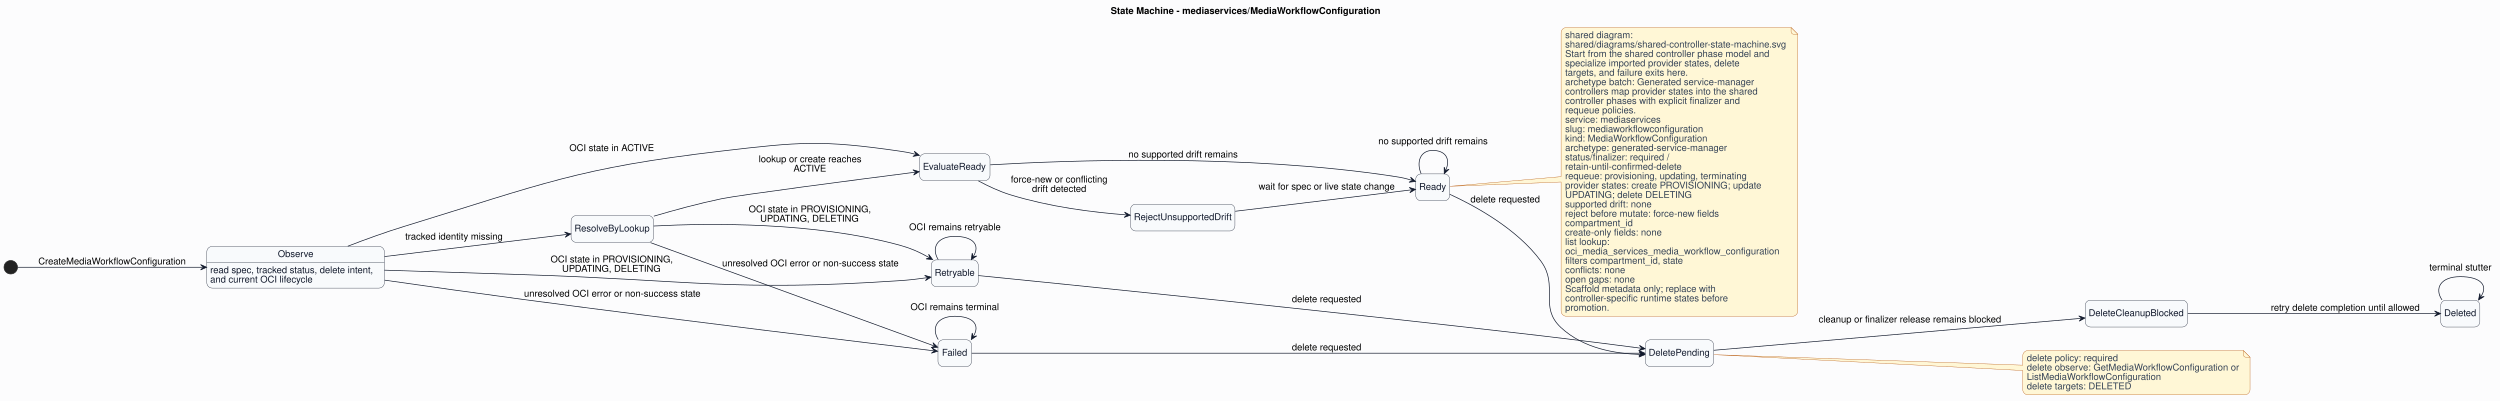
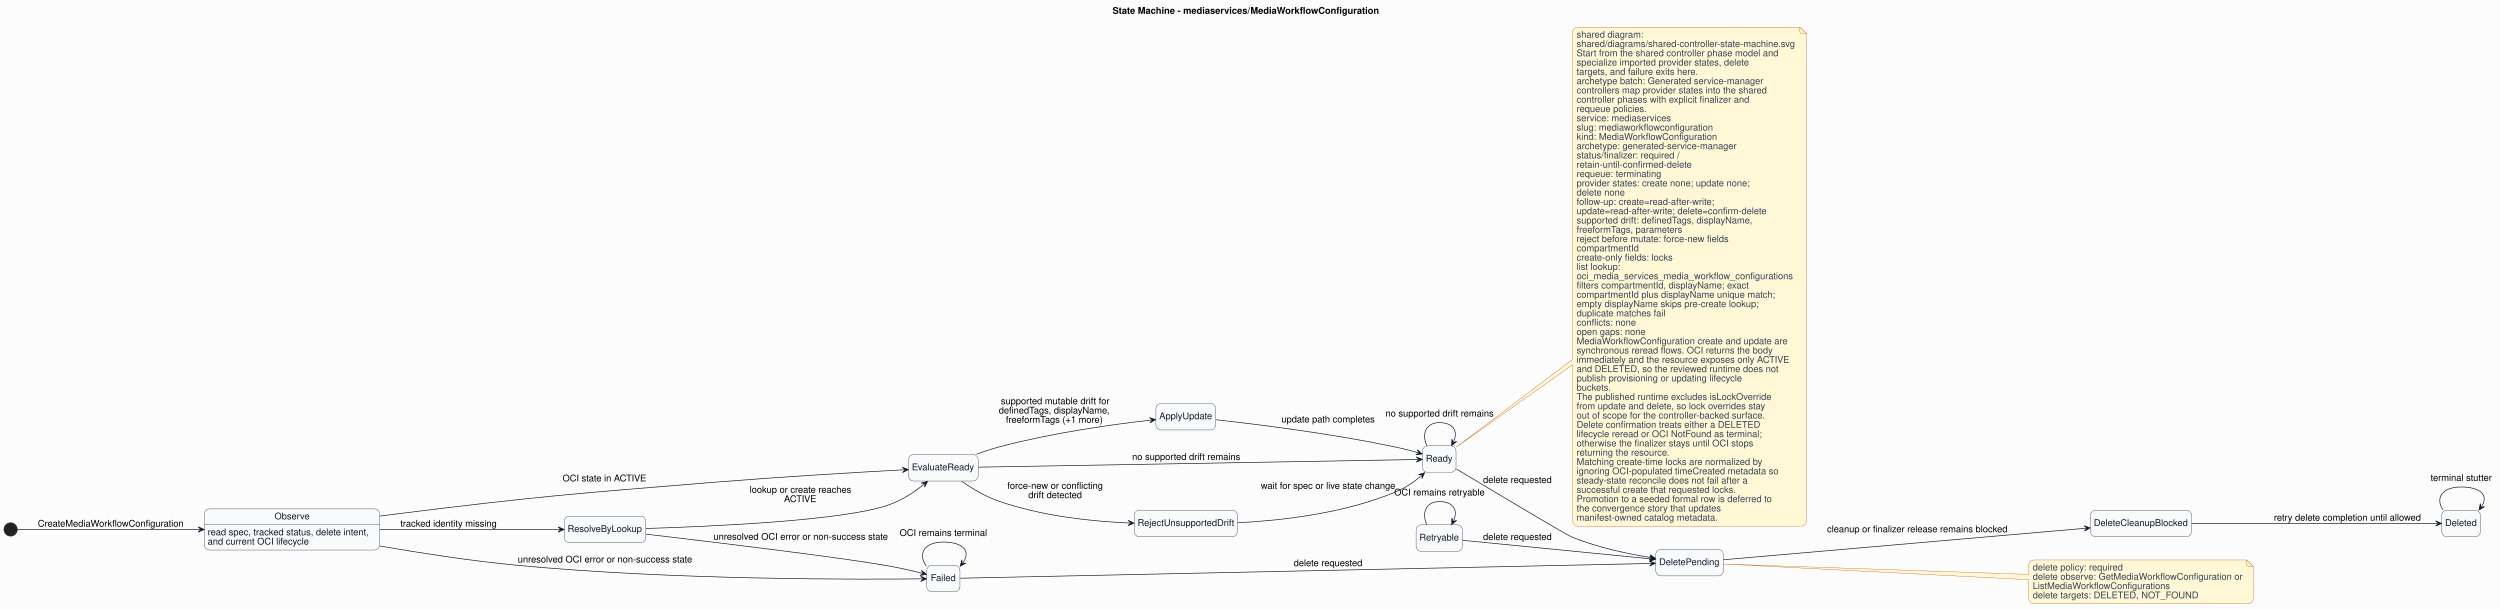
- <svg xmlns="http://www.w3.org/2000/svg" contentStyleType="text/css" data-diagram-type="STATE" height="597px" preserveAspectRatio="none" style="width:3723px;height:597px;background:#FCFCFD;" version="1.1" viewBox="0 0 3723 597" width="3723px" zoomAndPan="magnify">
+ <svg xmlns="http://www.w3.org/2000/svg" contentStyleType="text/css" data-diagram-type="STATE" height="919px" preserveAspectRatio="none" style="width:3768px;height:919px;background:#FCFCFD;" version="1.1" viewBox="0 0 3768 919" width="3768px" zoomAndPan="magnify">
  <defs />
  <g>
-     <rect fill="#FCFCFD" height="597" style="stroke:none;stroke-width:1;" width="3723" x="0" y="0" />
+     <rect fill="#FCFCFD" height="919" style="stroke:none;stroke-width:1;" width="3768" x="0" y="0" />
    <g class="title" data-source-line="10">
-       <text fill="#000000" font-family="Helvetica" font-size="14" font-weight="bold" lengthAdjust="spacing" textLength="401.413" x="1654.026" y="20.78">State Machine - mediaservices/MediaWorkflowConfiguration</text>
+       <text fill="#000000" font-family="Helvetica" font-size="14" font-weight="bold" lengthAdjust="spacing" textLength="401.413" x="1676.751" y="20.78">State Machine - mediaservices/MediaWorkflowConfiguration</text>
    </g>
    <g class="entity" data-qualified-name="observe" id="ent0002">
-       <rect fill="#F8FAFC" height="62" rx="8" ry="8" style="stroke:#0F172A;stroke-width:0.5;" width="264.364" x="308" y="367" />
-       <line style="stroke:#0F172A;stroke-width:0.5;" x1="308" x2="572.364" y1="391" y2="391" />
-       <text fill="#0F172A" font-family="Helvetica" font-size="14" lengthAdjust="spacing" textLength="52.91" x="413.727" y="382.78">Observe</text>
-       <text fill="#0F172A" font-family="Helvetica" font-size="14" lengthAdjust="spacing" textLength="244.364" x="313" y="406.78">read spec, tracked status, delete intent,</text>
-       <text fill="#0F172A" font-family="Helvetica" font-size="14" lengthAdjust="spacing" textLength="153.282" x="313" y="420.78">and current OCI lifecycle</text>
-     </g>
-     <rect fill="#F8FAFC" height="40" rx="8" ry="8" style="stroke:#0F172A;stroke-width:0.5;" width="104.951" x="1369.36" y="229" />
-     <text fill="#0F172A" font-family="Helvetica" font-size="14" lengthAdjust="spacing" textLength="94.951" x="1374.36" y="252.78">EvaluateReady</text>
-     <rect fill="#F8FAFC" height="40" rx="8" ry="8" style="stroke:#0F172A;stroke-width:0.5;" width="50.469" x="2108.32" y="259" />
-     <text fill="#0F172A" font-family="Helvetica" font-size="14" lengthAdjust="spacing" textLength="40.469" x="2113.32" y="282.78">Ready</text>
-     <rect fill="#F8FAFC" height="40" rx="8" ry="8" style="stroke:#0F172A;stroke-width:0.5;" width="69.917" x="1386.88" y="387" />
-     <text fill="#0F172A" font-family="Helvetica" font-size="14" lengthAdjust="spacing" textLength="59.917" x="1391.88" y="410.78">Retryable</text>
-     <rect fill="#F8FAFC" height="40" rx="8" ry="8" style="stroke:#0F172A;stroke-width:0.5;" width="50" x="1396.84" y="506" />
-     <text fill="#0F172A" font-family="Helvetica" font-size="14" lengthAdjust="spacing" textLength="38.131" x="1402.775" y="529.78">Failed</text>
-     <rect fill="#F8FAFC" height="40" rx="8" ry="8" style="stroke:#0F172A;stroke-width:0.5;" width="122.848" x="850.44" y="321" />
-     <text fill="#0F172A" font-family="Helvetica" font-size="14" lengthAdjust="spacing" textLength="112.848" x="855.44" y="344.78">ResolveByLookup</text>
-     <rect fill="#F8FAFC" height="40" rx="8" ry="8" style="stroke:#0F172A;stroke-width:0.5;" width="155.51" x="1683.56" y="304" />
-     <text fill="#0F172A" font-family="Helvetica" font-size="14" lengthAdjust="spacing" textLength="145.51" x="1688.56" y="327.78">RejectUnsupportedDrift</text>
-     <rect fill="#F8FAFC" height="40" rx="8" ry="8" style="stroke:#0F172A;stroke-width:0.5;" width="101.848" x="2450.1" y="506" />
-     <text fill="#0F172A" font-family="Helvetica" font-size="14" lengthAdjust="spacing" textLength="91.848" x="2455.1" y="529.78">DeletePending</text>
-     <rect fill="#F8FAFC" height="40" rx="8" ry="8" style="stroke:#0F172A;stroke-width:0.5;" width="58.255" x="3634.75" y="447" />
-     <text fill="#0F172A" font-family="Helvetica" font-size="14" lengthAdjust="spacing" textLength="48.255" x="3639.75" y="470.78">Deleted</text>
-     <rect fill="#F8FAFC" height="40" rx="8" ry="8" style="stroke:#0F172A;stroke-width:0.5;" width="152.427" x="3105.3" y="447" />
-     <text fill="#0F172A" font-family="Helvetica" font-size="14" lengthAdjust="spacing" textLength="142.427" x="3110.3" y="470.78">DeleteCleanupBlocked</text>
-     <g class="start_entity" data-qualified-name=".start." data-source-line="31" id="ent0002">
-       <ellipse cx="16" cy="398" fill="#222222" rx="10" ry="10" style="stroke:#222222;stroke-width:1;" />
-     </g>
-     <g class="entity" data-qualified-name="GMN2" data-source-line="52" id="ent0003">
-       <path d="M2324.78,49 L2324.78,263.04 L2159.1,277.46 L2324.78,271.04 L2324.78,463 A8,8 0 0 0 2332.78,471 L2669.261,471 A8,8 0 0 0 2677.261,463 L2677.261,51 L2667.261,41 L2332.78,41 A8,8 0 0 0 2324.78,49" fill="#FFF7D6" style="stroke:#B45309;stroke-width:0.5;" />
-       <path d="M2667.261,41 L2667.261,47 A4,4 0 0 0 2671.261,51 L2677.261,51 L2667.261,41" fill="#FFF7D6" style="stroke:#B45309;stroke-width:0.5;" />
-       <text fill="#334155" font-family="Helvetica" font-size="14" lengthAdjust="spacing" textLength="101.165" x="2330.78" y="56.78">shared diagram:</text>
-       <text fill="#334155" font-family="Helvetica" font-size="14" lengthAdjust="spacing" textLength="331.481" x="2330.78" y="70.78">shared/diagrams/shared-controller-state-machine.svg</text>
-       <text fill="#334155" font-family="Helvetica" font-size="14" lengthAdjust="spacing" textLength="304.274" x="2330.78" y="84.78">Start from the shared controller phase model and</text>
-       <text fill="#334155" font-family="Helvetica" font-size="14" lengthAdjust="spacing" textLength="261.468" x="2330.78" y="98.78">specialize imported provider states, delete</text>
-       <text fill="#334155" font-family="Helvetica" font-size="14" lengthAdjust="spacing" textLength="184.434" x="2330.78" y="112.78">targets, and failure exits here.</text>
-       <text fill="#334155" font-family="Helvetica" font-size="14" lengthAdjust="spacing" textLength="281.709" x="2330.78" y="126.78">archetype batch: Generated service-manager</text>
-       <text fill="#334155" font-family="Helvetica" font-size="14" lengthAdjust="spacing" textLength="287.923" x="2330.78" y="140.78">controllers map provider states into the shared</text>
-       <text fill="#334155" font-family="Helvetica" font-size="14" lengthAdjust="spacing" textLength="261.461" x="2330.78" y="154.78">controller phases with explicit finalizer and</text>
-       <text fill="#334155" font-family="Helvetica" font-size="14" lengthAdjust="spacing" textLength="105.848" x="2330.78" y="168.78">requeue policies.</text>
-       <text fill="#334155" font-family="Helvetica" font-size="14" lengthAdjust="spacing" textLength="141.6" x="2330.78" y="182.78">service: mediaservices</text>
-       <text fill="#334155" font-family="Helvetica" font-size="14" lengthAdjust="spacing" textLength="206.213" x="2330.78" y="196.78">slug: mediaworkflowconfiguration</text>
-       <text fill="#334155" font-family="Helvetica" font-size="14" lengthAdjust="spacing" textLength="212.427" x="2330.78" y="210.78">kind: MediaWorkflowConfiguration</text>
-       <text fill="#334155" font-family="Helvetica" font-size="14" lengthAdjust="spacing" textLength="241.24" x="2330.78" y="224.78">archetype: generated-service-manager</text>
-       <text fill="#334155" font-family="Helvetica" font-size="14" lengthAdjust="spacing" textLength="156.406" x="2330.78" y="238.78">status/finalizer: required /</text>
-       <text fill="#334155" font-family="Helvetica" font-size="14" lengthAdjust="spacing" textLength="174.303" x="2330.78" y="252.78">retain-until-confirmed-delete</text>
-       <text fill="#334155" font-family="Helvetica" font-size="14" lengthAdjust="spacing" textLength="272.398" x="2330.78" y="266.78">requeue: provisioning, updating, terminating</text>
-       <text fill="#334155" font-family="Helvetica" font-size="14" lengthAdjust="spacing" textLength="295.682" x="2330.78" y="280.78">provider states: create PROVISIONING; update</text>
-       <text fill="#334155" font-family="Helvetica" font-size="14" lengthAdjust="spacing" textLength="192.165" x="2330.78" y="294.78">UPDATING; delete DELETING</text>
-       <text fill="#334155" font-family="Helvetica" font-size="14" lengthAdjust="spacing" textLength="128.42" x="2330.78" y="308.78">supported drift: none</text>
-       <text fill="#334155" font-family="Helvetica" font-size="14" lengthAdjust="spacing" textLength="230.33" x="2330.78" y="322.78">reject before mutate: force-new fields</text>
-       <text fill="#334155" font-family="Helvetica" font-size="14" lengthAdjust="spacing" textLength="100.379" x="2330.78" y="336.78">compartment_id</text>
-       <text fill="#334155" font-family="Helvetica" font-size="14" lengthAdjust="spacing" textLength="144.751" x="2330.78" y="350.78">create-only fields: none</text>
-       <text fill="#334155" font-family="Helvetica" font-size="14" lengthAdjust="spacing" textLength="66.144" x="2330.78" y="364.78">list lookup:</text>
-       <text fill="#334155" font-family="Helvetica" font-size="14" lengthAdjust="spacing" textLength="319.054" x="2330.78" y="378.78">oci_media_services_media_workflow_configuration</text>
-       <text fill="#334155" font-family="Helvetica" font-size="14" lengthAdjust="spacing" textLength="175.848" x="2330.78" y="392.78">filters compartment_id, state</text>
-       <text fill="#334155" font-family="Helvetica" font-size="14" lengthAdjust="spacing" textLength="89.496" x="2330.78" y="406.78">conflicts: none</text>
-       <text fill="#334155" font-family="Helvetica" font-size="14" lengthAdjust="spacing" textLength="104.316" x="2330.78" y="420.78">open gaps: none</text>
-       <text fill="#334155" font-family="Helvetica" font-size="14" lengthAdjust="spacing" textLength="224.902" x="2330.78" y="434.78">Scaffold metadata only; replace with</text>
-       <text fill="#334155" font-family="Helvetica" font-size="14" lengthAdjust="spacing" textLength="244.323" x="2330.78" y="448.78">controller-specific runtime states before</text>
-       <text fill="#334155" font-family="Helvetica" font-size="14" lengthAdjust="spacing" textLength="66.144" x="2330.78" y="462.78">promotion.</text>
-     </g>
-     <g class="entity" data-qualified-name="GMN5" data-source-line="84" id="ent0006">
-       <path d="M3012.27,530 L3012.27,543.79 L2552.19,528.14 L3012.27,551.79 L3012.27,580 A8,8 0 0 0 3020.27,588 L3342.758,588 A8,8 0 0 0 3350.758,580 L3350.758,532 L3340.758,522 L3020.27,522 A8,8 0 0 0 3012.27,530" fill="#FFF7D6" style="stroke:#B45309;stroke-width:0.5;" />
-       <path d="M3340.758,522 L3340.758,528 A4,4 0 0 0 3344.758,532 L3350.758,532 L3340.758,522" fill="#FFF7D6" style="stroke:#B45309;stroke-width:0.5;" />
-       <text fill="#334155" font-family="Helvetica" font-size="14" lengthAdjust="spacing" textLength="136.972" x="3018.27" y="537.78">delete policy: required</text>
-       <text fill="#334155" font-family="Helvetica" font-size="14" lengthAdjust="spacing" textLength="317.488" x="3018.27" y="551.78">delete observe: GetMediaWorkflowConfiguration or</text>
-       <text fill="#334155" font-family="Helvetica" font-size="14" lengthAdjust="spacing" textLength="200.751" x="3018.27" y="565.78">ListMediaWorkflowConfiguration</text>
-       <text fill="#334155" font-family="Helvetica" font-size="14" lengthAdjust="spacing" textLength="157.185" x="3018.27" y="579.78">delete targets: DELETED</text>
-     </g>
-     <g class="link" data-entity-1="ent0002" data-entity-2="ent0002" data-link-type="dependency" data-source-line="31" id="lnk3">
-       <path d="M26.21,398 C62.81,398 195.13,398 301.71,398" fill="none" id="*start*-to-observe" style="stroke:#0F172A;stroke-width:1;" />
-       <polygon fill="#0F172A" points="307.71,398,298.71,394,302.71,398,298.71,402,307.71,398" style="stroke:#0F172A;stroke-width:1;" />
-       <text fill="#000000" font-family="Helvetica" font-size="14" lengthAdjust="spacing" textLength="220.985" x="57" y="393.78">CreateMediaWorkflowConfiguration</text>
-     </g>
-     <g class="link" data-entity-1="ent0002" data-entity-2="ent0007" data-link-type="dependency" data-source-line="32" id="lnk4">
-       <path d="M572.64,382.05 C663.55,371.01 774.334,357.573 844.184,349.093" fill="none" id="observe-to-resolve_by_lookup" style="stroke:#0F172A;stroke-width:1;" />
-       <polygon fill="#0F172A" points="850.14,348.37,840.723,345.484,845.176,348.973,841.688,353.425,850.14,348.37" style="stroke:#0F172A;stroke-width:1;" />
-       <text fill="#000000" font-family="Helvetica" font-size="14" lengthAdjust="spacing" textLength="145.503" x="603.36" y="356.84">tracked identity missing</text>
-     </g>
-     <g class="link" data-entity-1="ent0007" data-entity-2="ent0003" data-link-type="dependency" data-source-line="33" id="lnk5">
-       <path d="M973.73,321.91 C1003.79,313.04 1040.73,302.93 1074.36,296 C1102.57,290.19 1273.359,267.935 1362.949,256.415" fill="none" id="resolve_by_lookup-to-evaluate_ready" style="stroke:#0F172A;stroke-width:1;" />
-       <polygon fill="#0F172A" points="1368.9,255.65,1359.463,252.831,1363.941,256.288,1360.484,260.765,1368.9,255.65" style="stroke:#0F172A;stroke-width:1;" />
-       <text fill="#000000" font-family="Helvetica" font-size="14" lengthAdjust="spacing" textLength="154.089" x="1129.86" y="241.59">lookup or create reaches</text>
-       <text fill="#000000" font-family="Helvetica" font-size="14" lengthAdjust="spacing" textLength="50.565" x="1181.622" y="255.59">ACTIVE</text>
-     </g>
-     <g class="link" data-entity-1="ent0007" data-entity-2="ent0005" data-link-type="dependency" data-source-line="34" id="lnk6">
-       <path d="M973.46,336.58 C1057.31,332.22 1212.72,330.48 1339.36,365 C1356.56,369.69 1369.089,375.354 1383.609,383.574" fill="none" id="resolve_by_lookup-to-retryable" style="stroke:#0F172A;stroke-width:1;" />
-       <polygon fill="#0F172A" points="1388.83,386.53,1382.968,378.615,1384.479,384.067,1379.027,385.577,1388.83,386.53" style="stroke:#0F172A;stroke-width:1;" />
-       <text fill="#000000" font-family="Helvetica" font-size="14" lengthAdjust="spacing" textLength="184.379" x="1114.86" y="316.13">OCI state in PROVISIONING,</text>
-       <text fill="#000000" font-family="Helvetica" font-size="14" lengthAdjust="spacing" textLength="150.131" x="1131.984" y="330.13">UPDATING, DELETING</text>
-     </g>
-     <g class="link" data-entity-1="ent0007" data-entity-2="ent0006" data-link-type="dependency" data-source-line="35" id="lnk7">
-       <path d="M968.68,361.33 C1078.6,401.36 1313.513,486.906 1390.783,515.056" fill="none" id="resolve_by_lookup-to-failed" style="stroke:#0F172A;stroke-width:1;" />
-       <polygon fill="#0F172A" points="1396.42,517.11,1389.333,510.271,1391.722,515.399,1386.594,517.788,1396.42,517.11" style="stroke:#0F172A;stroke-width:1;" />
-       <text fill="#000000" font-family="Helvetica" font-size="14" lengthAdjust="spacing" textLength="263.778" x="1075.36" y="396.62">unresolved OCI error or non-success state</text>
-     </g>
-     <g class="link" data-entity-1="ent0002" data-entity-2="ent0003" data-link-type="dependency" data-source-line="36" id="lnk8">
-       <path d="M517.96,366.64 C544.45,356.43 574.47,345.55 602.36,337 C808.5,273.82 860.22,250.06 1074.36,225 C1191.34,211.31 1222.79,208.19 1339.36,225 C1349.14,226.41 1353.588,227.164 1363.388,229.814" fill="none" id="observe-to-evaluate_ready" style="stroke:#0F172A;stroke-width:1;" />
-       <polygon fill="#0F172A" points="1369.18,231.38,1361.536,225.169,1364.353,230.075,1359.448,232.892,1369.18,231.38" style="stroke:#0F172A;stroke-width:1;" />
-       <text fill="#000000" font-family="Helvetica" font-size="14" lengthAdjust="spacing" textLength="128.372" x="847.86" y="224.95">OCI state in ACTIVE</text>
-     </g>
-     <g class="link" data-entity-1="ent0002" data-entity-2="ent0005" data-link-type="dependency" data-source-line="37" id="lnk9">
-       <path d="M572.47,402.33 C635.11,404.38 711.11,406.85 779.36,409 C1028.16,416.84 1091,434.69 1339.36,418 C1354.89,416.96 1366.024,415.683 1380.514,413.553" fill="none" id="observe-to-retryable" style="stroke:#0F172A;stroke-width:1;" />
-       <polygon fill="#0F172A" points="1386.45,412.68,1376.964,410.031,1381.503,413.407,1378.127,417.946,1386.45,412.68" style="stroke:#0F172A;stroke-width:1;" />
-       <text fill="#000000" font-family="Helvetica" font-size="14" lengthAdjust="spacing" textLength="184.379" x="819.86" y="390.78">OCI state in PROVISIONING,</text>
-       <text fill="#000000" font-family="Helvetica" font-size="14" lengthAdjust="spacing" textLength="150.131" x="836.984" y="404.78">UPDATING, DELETING</text>
-     </g>
-     <g class="link" data-entity-1="ent0002" data-entity-2="ent0006" data-link-type="dependency" data-source-line="38" id="lnk10">
-       <path d="M572.8,417.21 C635.35,426.2 711.18,436.91 779.36,446 C1019.66,478.03 1305.172,512.251 1390.392,522.391" fill="none" id="observe-to-failed" style="stroke:#0F172A;stroke-width:1;" />
-       <polygon fill="#0F172A" points="1396.35,523.1,1387.886,518.065,1391.385,522.509,1386.94,526.009,1396.35,523.1" style="stroke:#0F172A;stroke-width:1;" />
-       <text fill="#000000" font-family="Helvetica" font-size="14" lengthAdjust="spacing" textLength="263.778" x="780.36" y="441.78">unresolved OCI error or non-success state</text>
-     </g>
-     <g class="link" data-entity-1="ent0003" data-entity-2="ent0008" data-link-type="dependency" data-source-line="39" id="lnk11">
-       <path d="M1457.06,269.43 C1471.23,277.03 1488.12,285.01 1504.32,290 C1562.8,308.03 1625.718,316.038 1677.298,320.018" fill="none" id="evaluate_ready-to-reject_unsupported_drift" style="stroke:#0F172A;stroke-width:1;" />
-       <polygon fill="#0F172A" points="1683.28,320.48,1674.614,315.8,1678.295,320.095,1673.999,323.776,1683.28,320.48" style="stroke:#0F172A;stroke-width:1;" />
-       <text fill="#000000" font-family="Helvetica" font-size="14" lengthAdjust="spacing" textLength="143.951" x="1505.32" y="271.78">force-new or conflicting</text>
-       <text fill="#000000" font-family="Helvetica" font-size="14" lengthAdjust="spacing" textLength="80.938" x="1536.827" y="285.78">drift detected</text>
-     </g>
-     <g class="link" data-entity-1="ent0008" data-entity-2="ent0004" data-link-type="dependency" data-source-line="40" id="lnk12">
-       <path d="M1839.48,314.62 C1923.82,304.37 2048.174,289.253 2102.024,282.713" fill="none" id="reject_unsupported_drift-to-ready" style="stroke:#0F172A;stroke-width:1;" />
-       <polygon fill="#0F172A" points="2107.98,281.99,2098.563,279.104,2103.017,282.593,2099.528,287.046,2107.98,281.99" style="stroke:#0F172A;stroke-width:1;" />
-       <text fill="#000000" font-family="Helvetica" font-size="14" lengthAdjust="spacing" textLength="203.882" x="1874.32" y="282.32">wait for spec or live state change</text>
-     </g>
-     <g class="link" data-entity-1="ent0003" data-entity-2="ent0004" data-link-type="dependency" data-source-line="41" id="lnk13">
-       <path d="M1474.66,245.48 C1585.98,238.92 1855.9,228.45 2078.32,263 C2088.21,264.54 2093.102,265.603 2102.302,268.473" fill="none" id="evaluate_ready-to-ready" style="stroke:#0F172A;stroke-width:1;" />
-       <polygon fill="#0F172A" points="2108.03,270.26,2100.63,263.761,2103.257,268.771,2098.247,271.398,2108.03,270.26" style="stroke:#0F172A;stroke-width:1;" />
-       <text fill="#000000" font-family="Helvetica" font-size="14" lengthAdjust="spacing" textLength="162.641" x="1680.32" y="234.49">no supported drift remains</text>
-     </g>
-     <g class="link" data-entity-1="ent0004" data-entity-2="ent0004" data-link-type="dependency" data-source-line="42" id="lnk14">
-       <path d="M2116.35,258.69 C2109,241.73 2114.74,224 2133.55,224 C2152.36,224 2160.486,236.225 2153.136,253.185" fill="none" id="ready-to-ready" style="stroke:#0F172A;stroke-width:1;" />
-       <polygon fill="#0F172A" points="2150.75,258.69,2157.999,252.023,2152.738,254.102,2150.659,248.842,2150.75,258.69" style="stroke:#0F172A;stroke-width:1;" />
-       <text fill="#000000" font-family="Helvetica" font-size="14" lengthAdjust="spacing" textLength="162.641" x="2052.55" y="214.78">no supported drift remains</text>
-     </g>
-     <g class="link" data-entity-1="ent0005" data-entity-2="ent0005" data-link-type="dependency" data-source-line="43" id="lnk15">
-       <path d="M1397.22,386.69 C1386.69,369.73 1394.9,352 1421.84,352 C1448.78,352 1460.155,364.633 1449.625,381.593" fill="none" id="retryable-to-retryable" style="stroke:#0F172A;stroke-width:1;" />
-       <polygon fill="#0F172A" points="1446.46,386.69,1454.606,381.154,1449.097,382.442,1447.809,376.934,1446.46,386.69" style="stroke:#0F172A;stroke-width:1;" />
-       <text fill="#000000" font-family="Helvetica" font-size="14" lengthAdjust="spacing" textLength="136.931" x="1353.84" y="342.78">OCI remains retryable</text>
-     </g>
-     <g class="link" data-entity-1="ent0006" data-entity-2="ent0006" data-link-type="dependency" data-source-line="44" id="lnk16">
-       <path d="M1397.22,505.69 C1386.69,488.73 1394.9,471 1421.84,471 C1448.78,471 1460.155,483.633 1449.625,500.593" fill="none" id="failed-to-failed" style="stroke:#0F172A;stroke-width:1;" />
-       <polygon fill="#0F172A" points="1446.46,505.69,1454.606,500.154,1449.097,501.442,1447.809,495.934,1446.46,505.69" style="stroke:#0F172A;stroke-width:1;" />
-       <text fill="#000000" font-family="Helvetica" font-size="14" lengthAdjust="spacing" textLength="132.255" x="1355.84" y="461.78">OCI remains terminal</text>
-     </g>
-     <g class="link" data-entity-1="ent0004" data-entity-2="ent0009" data-link-type="dependency" data-source-line="45" id="lnk17">
-       <path d="M2159.05,289.37 C2194.27,305.51 2258.92,339.98 2294.78,389 C2321.93,426.1 2290.99,456.83 2324.78,488 C2358.31,518.92 2404.853,526.721 2443.673,527.881" fill="none" id="ready-to-delete_pending" style="stroke:#0F172A;stroke-width:1;" />
-       <polygon fill="#0F172A" points="2449.67,528.06,2440.794,523.793,2444.672,527.911,2440.555,531.789,2449.67,528.06" style="stroke:#0F172A;stroke-width:1;" />
-       <text fill="#000000" font-family="Helvetica" font-size="14" lengthAdjust="spacing" textLength="104.303" x="2189.78" y="301.43">delete requested</text>
-     </g>
-     <g class="link" data-entity-1="ent0005" data-entity-2="ent0009" data-link-type="dependency" data-source-line="46" id="lnk18">
-       <path d="M1456.94,410.39 C1573.8,422.07 1968.92,461.99 2294.78,500 C2347.76,506.18 2402.391,513.162 2443.921,518.592" fill="none" id="retryable-to-delete_pending" style="stroke:#0F172A;stroke-width:1;" />
-       <polygon fill="#0F172A" points="2449.87,519.37,2441.465,514.237,2444.912,518.722,2440.427,522.169,2449.87,519.37" style="stroke:#0F172A;stroke-width:1;" />
-       <text fill="#000000" font-family="Helvetica" font-size="14" lengthAdjust="spacing" textLength="104.303" x="1923.82" y="450.02">delete requested</text>
-     </g>
-     <g class="link" data-entity-1="ent0006" data-entity-2="ent0009" data-link-type="dependency" data-source-line="47" id="lnk19">
-       <path d="M1447.1,526 C1583.83,526 2252.67,526 2443.61,526" fill="none" id="failed-to-delete_pending" style="stroke:#0F172A;stroke-width:1;" />
-       <polygon fill="#0F172A" points="2449.61,526,2440.61,522,2444.61,526,2440.61,530,2449.61,526" style="stroke:#0F172A;stroke-width:1;" />
-       <text fill="#000000" font-family="Helvetica" font-size="14" lengthAdjust="spacing" textLength="104.303" x="1923.82" y="521.78">delete requested</text>
-     </g>
-     <g class="link" data-entity-1="ent0009" data-entity-2="ent0011" data-link-type="dependency" data-source-line="48" id="lnk20">
-       <path d="M2552.19,521.64 C2670.07,511.39 2959.273,486.24 3098.973,474.09" fill="none" id="delete_pending-to-delete_cleanup_blocked" style="stroke:#0F172A;stroke-width:1;" />
-       <polygon fill="#0F172A" points="3104.95,473.57,3095.637,470.365,3099.969,474.003,3096.33,478.335,3104.95,473.57" style="stroke:#0F172A;stroke-width:1;" />
-       <text fill="#000000" font-family="Helvetica" font-size="14" lengthAdjust="spacing" textLength="273.144" x="2708.27" y="480.21">cleanup or finalizer release remains blocked</text>
-     </g>
-     <g class="link" data-entity-1="ent0011" data-entity-2="ent0010" data-link-type="dependency" data-source-line="49" id="lnk21">
-       <path d="M3258.1,467 C3366.69,467 3555.78,467 3628.52,467" fill="none" id="delete_cleanup_blocked-to-deleted" style="stroke:#0F172A;stroke-width:1;" />
-       <polygon fill="#0F172A" points="3634.52,467,3625.52,463,3629.52,467,3625.52,471,3634.52,467" style="stroke:#0F172A;stroke-width:1;" />
-       <text fill="#000000" font-family="Helvetica" font-size="14" lengthAdjust="spacing" textLength="222.565" x="3381.75" y="462.78">retry delete completion until allowed</text>
-     </g>
-     <g class="link" data-entity-1="ent0010" data-entity-2="ent0010" data-link-type="dependency" data-source-line="50" id="lnk22">
-       <path d="M3636.69,446.69 C3625.07,429.73 3634.13,412 3663.88,412 C3693.63,412 3706.081,424.78 3694.461,441.74" fill="none" id="deleted-to-deleted" style="stroke:#0F172A;stroke-width:1;" />
-       <polygon fill="#0F172A" points="3691.07,446.69,3699.457,441.526,3693.896,442.565,3692.857,437.005,3691.07,446.69" style="stroke:#0F172A;stroke-width:1;" />
-       <text fill="#000000" font-family="Helvetica" font-size="14" lengthAdjust="spacing" textLength="92.586" x="3617.88" y="402.78">terminal stutter</text>
+       <rect fill="#F8FAFC" height="62" rx="8" ry="8" style="stroke:#0F172A;stroke-width:0.5;" width="264.364" x="308" y="767" />
+       <line style="stroke:#0F172A;stroke-width:0.5;" x1="308" x2="572.364" y1="791" y2="791" />
+       <text fill="#0F172A" font-family="Helvetica" font-size="14" lengthAdjust="spacing" textLength="52.91" x="413.727" y="782.78">Observe</text>
+       <text fill="#0F172A" font-family="Helvetica" font-size="14" lengthAdjust="spacing" textLength="244.364" x="313" y="806.78">read spec, tracked status, delete intent,</text>
+       <text fill="#0F172A" font-family="Helvetica" font-size="14" lengthAdjust="spacing" textLength="153.282" x="313" y="820.78">and current OCI lifecycle</text>
+     </g>
+     <rect fill="#F8FAFC" height="40" rx="8" ry="8" style="stroke:#0F172A;stroke-width:0.5;" width="104.951" x="1369.36" y="685" />
+     <text fill="#0F172A" font-family="Helvetica" font-size="14" lengthAdjust="spacing" textLength="94.951" x="1374.36" y="708.78">EvaluateReady</text>
+     <rect fill="#F8FAFC" height="40" rx="8" ry="8" style="stroke:#0F172A;stroke-width:0.5;" width="50.469" x="2144.04" y="672" />
+     <text fill="#0F172A" font-family="Helvetica" font-size="14" lengthAdjust="spacing" textLength="40.469" x="2149.04" y="695.78">Ready</text>
+     <rect fill="#F8FAFC" height="40" rx="8" ry="8" style="stroke:#0F172A;stroke-width:0.5;" width="69.917" x="2134.32" y="791" />
+     <text fill="#0F172A" font-family="Helvetica" font-size="14" lengthAdjust="spacing" textLength="59.917" x="2139.32" y="814.78">Retryable</text>
+     <rect fill="#F8FAFC" height="40" rx="8" ry="8" style="stroke:#0F172A;stroke-width:0.5;" width="50" x="1396.84" y="852" />
+     <text fill="#0F172A" font-family="Helvetica" font-size="14" lengthAdjust="spacing" textLength="38.131" x="1402.775" y="875.78">Failed</text>
+     <rect fill="#F8FAFC" height="40" rx="8" ry="8" style="stroke:#0F172A;stroke-width:0.5;" width="122.848" x="850.44" y="778" />
+     <text fill="#0F172A" font-family="Helvetica" font-size="14" lengthAdjust="spacing" textLength="112.848" x="855.44" y="801.78">ResolveByLookup</text>
+     <rect fill="#F8FAFC" height="40" rx="8" ry="8" style="stroke:#0F172A;stroke-width:0.5;" width="155.51" x="1709.56" y="769" />
+     <text fill="#0F172A" font-family="Helvetica" font-size="14" lengthAdjust="spacing" textLength="145.51" x="1714.56" y="792.78">RejectUnsupportedDrift</text>
+     <rect fill="#F8FAFC" height="40" rx="8" ry="8" style="stroke:#0F172A;stroke-width:0.5;" width="90.165" x="1742.23" y="608" />
+     <text fill="#0F172A" font-family="Helvetica" font-size="14" lengthAdjust="spacing" textLength="80.165" x="1747.23" y="631.78">ApplyUpdate</text>
+     <rect fill="#F8FAFC" height="40" rx="8" ry="8" style="stroke:#0F172A;stroke-width:0.5;" width="101.848" x="2495.55" y="828" />
+     <text fill="#0F172A" font-family="Helvetica" font-size="14" lengthAdjust="spacing" textLength="91.848" x="2500.55" y="851.78">DeletePending</text>
+     <rect fill="#F8FAFC" height="40" rx="8" ry="8" style="stroke:#0F172A;stroke-width:0.5;" width="58.255" x="3680.2" y="769" />
+     <text fill="#0F172A" font-family="Helvetica" font-size="14" lengthAdjust="spacing" textLength="48.255" x="3685.2" y="792.78">Deleted</text>
+     <rect fill="#F8FAFC" height="40" rx="8" ry="8" style="stroke:#0F172A;stroke-width:0.5;" width="152.427" x="3150.74" y="769" />
+     <text fill="#0F172A" font-family="Helvetica" font-size="14" lengthAdjust="spacing" textLength="142.427" x="3155.74" y="792.78">DeleteCleanupBlocked</text>
+     <g class="start_entity" data-qualified-name=".start." data-source-line="32" id="ent0002">
+       <ellipse cx="16" cy="798" fill="#222222" rx="10" ry="10" style="stroke:#222222;stroke-width:1;" />
+     </g>
+     <g class="entity" data-qualified-name="GMN2" data-source-line="53" id="ent0003">
+       <path d="M2370.23,49 L2370.23,541.73 L2194.89,673.96 L2370.23,549.73 L2370.23,785 A8,8 0 0 0 2378.23,793 L2714.711,793 A8,8 0 0 0 2722.711,785 L2722.711,51 L2712.711,41 L2378.23,41 A8,8 0 0 0 2370.23,49" fill="#FFF7D6" style="stroke:#B45309;stroke-width:0.5;" />
+       <path d="M2712.711,41 L2712.711,47 A4,4 0 0 0 2716.711,51 L2722.711,51 L2712.711,41" fill="#FFF7D6" style="stroke:#B45309;stroke-width:0.5;" />
+       <text fill="#334155" font-family="Helvetica" font-size="14" lengthAdjust="spacing" textLength="101.165" x="2376.23" y="56.78">shared diagram:</text>
+       <text fill="#334155" font-family="Helvetica" font-size="14" lengthAdjust="spacing" textLength="331.481" x="2376.23" y="70.78">shared/diagrams/shared-controller-state-machine.svg</text>
+       <text fill="#334155" font-family="Helvetica" font-size="14" lengthAdjust="spacing" textLength="304.274" x="2376.23" y="84.78">Start from the shared controller phase model and</text>
+       <text fill="#334155" font-family="Helvetica" font-size="14" lengthAdjust="spacing" textLength="261.468" x="2376.23" y="98.78">specialize imported provider states, delete</text>
+       <text fill="#334155" font-family="Helvetica" font-size="14" lengthAdjust="spacing" textLength="184.434" x="2376.23" y="112.78">targets, and failure exits here.</text>
+       <text fill="#334155" font-family="Helvetica" font-size="14" lengthAdjust="spacing" textLength="281.709" x="2376.23" y="126.78">archetype batch: Generated service-manager</text>
+       <text fill="#334155" font-family="Helvetica" font-size="14" lengthAdjust="spacing" textLength="287.923" x="2376.23" y="140.78">controllers map provider states into the shared</text>
+       <text fill="#334155" font-family="Helvetica" font-size="14" lengthAdjust="spacing" textLength="261.461" x="2376.23" y="154.78">controller phases with explicit finalizer and</text>
+       <text fill="#334155" font-family="Helvetica" font-size="14" lengthAdjust="spacing" textLength="105.848" x="2376.23" y="168.78">requeue policies.</text>
+       <text fill="#334155" font-family="Helvetica" font-size="14" lengthAdjust="spacing" textLength="141.6" x="2376.23" y="182.78">service: mediaservices</text>
+       <text fill="#334155" font-family="Helvetica" font-size="14" lengthAdjust="spacing" textLength="206.213" x="2376.23" y="196.78">slug: mediaworkflowconfiguration</text>
+       <text fill="#334155" font-family="Helvetica" font-size="14" lengthAdjust="spacing" textLength="212.427" x="2376.23" y="210.78">kind: MediaWorkflowConfiguration</text>
+       <text fill="#334155" font-family="Helvetica" font-size="14" lengthAdjust="spacing" textLength="241.24" x="2376.23" y="224.78">archetype: generated-service-manager</text>
+       <text fill="#334155" font-family="Helvetica" font-size="14" lengthAdjust="spacing" textLength="156.406" x="2376.23" y="238.78">status/finalizer: required /</text>
+       <text fill="#334155" font-family="Helvetica" font-size="14" lengthAdjust="spacing" textLength="174.303" x="2376.23" y="252.78">retain-until-confirmed-delete</text>
+       <text fill="#334155" font-family="Helvetica" font-size="14" lengthAdjust="spacing" textLength="128.413" x="2376.23" y="266.78">requeue: terminating</text>
+       <text fill="#334155" font-family="Helvetica" font-size="14" lengthAdjust="spacing" textLength="263.067" x="2376.23" y="280.78">provider states: create none; update none;</text>
+       <text fill="#334155" font-family="Helvetica" font-size="14" lengthAdjust="spacing" textLength="73.179" x="2376.23" y="294.78">delete none</text>
+       <text fill="#334155" font-family="Helvetica" font-size="14" lengthAdjust="spacing" textLength="209.699" x="2376.23" y="308.78">follow-up: create=read-after-write;</text>
+       <text fill="#334155" font-family="Helvetica" font-size="14" lengthAdjust="spacing" textLength="288.716" x="2376.23" y="322.78">update=read-after-write; delete=confirm-delete</text>
+       <text fill="#334155" font-family="Helvetica" font-size="14" lengthAdjust="spacing" textLength="266.923" x="2376.23" y="336.78">supported drift: definedTags, displayName,</text>
+       <text fill="#334155" font-family="Helvetica" font-size="14" lengthAdjust="spacing" textLength="161.834" x="2376.23" y="350.78">freeformTags, parameters</text>
+       <text fill="#334155" font-family="Helvetica" font-size="14" lengthAdjust="spacing" textLength="230.33" x="2376.23" y="364.78">reject before mutate: force-new fields</text>
+       <text fill="#334155" font-family="Helvetica" font-size="14" lengthAdjust="spacing" textLength="93.372" x="2376.23" y="378.78">compartmentId</text>
+       <text fill="#334155" font-family="Helvetica" font-size="14" lengthAdjust="spacing" textLength="145.503" x="2376.23" y="392.78">create-only fields: locks</text>
+       <text fill="#334155" font-family="Helvetica" font-size="14" lengthAdjust="spacing" textLength="66.144" x="2376.23" y="406.78">list lookup:</text>
+       <text fill="#334155" font-family="Helvetica" font-size="14" lengthAdjust="spacing" textLength="326.054" x="2376.23" y="420.78">oci_media_services_media_workflow_configurations</text>
+       <text fill="#334155" font-family="Helvetica" font-size="14" lengthAdjust="spacing" textLength="260.654" x="2376.23" y="434.78">filters compartmentId, displayName; exact</text>
+       <text fill="#334155" font-family="Helvetica" font-size="14" lengthAdjust="spacing" textLength="299.592" x="2376.23" y="448.78">compartmentId plus displayName unique match;</text>
+       <text fill="#334155" font-family="Helvetica" font-size="14" lengthAdjust="spacing" textLength="275.454" x="2376.23" y="462.78">empty displayName skips pre-create lookup;</text>
+       <text fill="#334155" font-family="Helvetica" font-size="14" lengthAdjust="spacing" textLength="134.627" x="2376.23" y="476.78">duplicate matches fail</text>
+       <text fill="#334155" font-family="Helvetica" font-size="14" lengthAdjust="spacing" textLength="89.496" x="2376.23" y="490.78">conflicts: none</text>
+       <text fill="#334155" font-family="Helvetica" font-size="14" lengthAdjust="spacing" textLength="104.316" x="2376.23" y="504.78">open gaps: none</text>
+       <text fill="#334155" font-family="Helvetica" font-size="14" lengthAdjust="spacing" textLength="319.847" x="2376.23" y="518.78">MediaWorkflowConfiguration create and update are</text>
+       <text fill="#334155" font-family="Helvetica" font-size="14" lengthAdjust="spacing" textLength="297.254" x="2376.23" y="532.78">synchronous reread flows. OCI returns the body</text>
+       <text fill="#334155" font-family="Helvetica" font-size="14" lengthAdjust="spacing" textLength="323.709" x="2376.23" y="546.78">immediately and the resource exposes only ACTIVE</text>
+       <text fill="#334155" font-family="Helvetica" font-size="14" lengthAdjust="spacing" textLength="305.826" x="2376.23" y="560.78">and DELETED, so the reviewed runtime does not</text>
+       <text fill="#334155" font-family="Helvetica" font-size="14" lengthAdjust="spacing" textLength="250.592" x="2376.23" y="574.78">publish provisioning or updating lifecycle</text>
+       <text fill="#334155" font-family="Helvetica" font-size="14" lengthAdjust="spacing" textLength="52.138" x="2376.23" y="588.78">buckets.</text>
+       <text fill="#334155" font-family="Helvetica" font-size="14" lengthAdjust="spacing" textLength="294.923" x="2376.23" y="602.78">The published runtime excludes isLockOverride</text>
+       <text fill="#334155" font-family="Helvetica" font-size="14" lengthAdjust="spacing" textLength="286.378" x="2376.23" y="616.78">from update and delete, so lock overrides stay</text>
+       <text fill="#334155" font-family="Helvetica" font-size="14" lengthAdjust="spacing" textLength="284.819" x="2376.23" y="630.78">out of scope for the controller-backed surface.</text>
+       <text fill="#334155" font-family="Helvetica" font-size="14" lengthAdjust="spacing" textLength="278.565" x="2376.23" y="644.78">Delete confirmation treats either a DELETED</text>
+       <text fill="#334155" font-family="Helvetica" font-size="14" lengthAdjust="spacing" textLength="280.889" x="2376.23" y="658.78">lifecycle reread or OCI NotFound as terminal;</text>
+       <text fill="#334155" font-family="Helvetica" font-size="14" lengthAdjust="spacing" textLength="267.668" x="2376.23" y="672.78">otherwise the finalizer stays until OCI stops</text>
+       <text fill="#334155" font-family="Helvetica" font-size="14" lengthAdjust="spacing" textLength="140.855" x="2376.23" y="686.78">returning the resource.</text>
+       <text fill="#334155" font-family="Helvetica" font-size="14" lengthAdjust="spacing" textLength="281.668" x="2376.23" y="700.78">Matching create-time locks are normalized by</text>
+       <text fill="#334155" font-family="Helvetica" font-size="14" lengthAdjust="spacing" textLength="305.84" x="2376.23" y="714.78">ignoring OCI-populated timeCreated metadata so</text>
+       <text fill="#334155" font-family="Helvetica" font-size="14" lengthAdjust="spacing" textLength="259.144" x="2376.23" y="728.78">steady-state reconcile does not fail after a</text>
+       <text fill="#334155" font-family="Helvetica" font-size="14" lengthAdjust="spacing" textLength="241.233" x="2376.23" y="742.78">successful create that requested locks.</text>
+       <text fill="#334155" font-family="Helvetica" font-size="14" lengthAdjust="spacing" textLength="295.702" x="2376.23" y="756.78">Promotion to a seeded formal row is deferred to</text>
+       <text fill="#334155" font-family="Helvetica" font-size="14" lengthAdjust="spacing" textLength="218.695" x="2376.23" y="770.78">the convergence story that updates</text>
+       <text fill="#334155" font-family="Helvetica" font-size="14" lengthAdjust="spacing" textLength="214.013" x="2376.23" y="784.78">manifest-owned catalog metadata.</text>
+     </g>
+     <g class="entity" data-qualified-name="GMN5" data-source-line="108" id="ent0006">
+       <path d="M3057.71,852 L3057.71,865.79 L2597.64,850.14 L3057.71,873.79 L3057.71,902 A8,8 0 0 0 3065.71,910 L3388.198,910 A8,8 0 0 0 3396.198,902 L3396.198,854 L3386.198,844 L3065.71,844 A8,8 0 0 0 3057.71,852" fill="#FFF7D6" style="stroke:#B45309;stroke-width:0.5;" />
+       <path d="M3386.198,844 L3386.198,850 A4,4 0 0 0 3390.198,854 L3396.198,854 L3386.198,844" fill="#FFF7D6" style="stroke:#B45309;stroke-width:0.5;" />
+       <text fill="#334155" font-family="Helvetica" font-size="14" lengthAdjust="spacing" textLength="136.972" x="3063.71" y="859.78">delete policy: required</text>
+       <text fill="#334155" font-family="Helvetica" font-size="14" lengthAdjust="spacing" textLength="317.488" x="3063.71" y="873.78">delete observe: GetMediaWorkflowConfiguration or</text>
+       <text fill="#334155" font-family="Helvetica" font-size="14" lengthAdjust="spacing" textLength="207.751" x="3063.71" y="887.78">ListMediaWorkflowConfigurations</text>
+       <text fill="#334155" font-family="Helvetica" font-size="14" lengthAdjust="spacing" textLength="252.075" x="3063.71" y="901.78">delete targets: DELETED, NOT_FOUND</text>
+     </g>
+     <g class="link" data-entity-1="ent0002" data-entity-2="ent0002" data-link-type="dependency" data-source-line="32" id="lnk3">
+       <path d="M26.21,798 C62.81,798 195.13,798 301.71,798" fill="none" id="*start*-to-observe" style="stroke:#0F172A;stroke-width:1;" />
+       <polygon fill="#0F172A" points="307.71,798,298.71,794,302.71,798,298.71,802,307.71,798" style="stroke:#0F172A;stroke-width:1;" />
+       <text fill="#000000" font-family="Helvetica" font-size="14" lengthAdjust="spacing" textLength="220.985" x="57" y="793.78">CreateMediaWorkflowConfiguration</text>
+     </g>
+     <g class="link" data-entity-1="ent0002" data-entity-2="ent0007" data-link-type="dependency" data-source-line="33" id="lnk4">
+       <path d="M572.64,798 C663.55,798 774.29,798 844.14,798" fill="none" id="observe-to-resolve_by_lookup" style="stroke:#0F172A;stroke-width:1;" />
+       <polygon fill="#0F172A" points="850.14,798,841.14,794,845.14,798,841.14,802,850.14,798" style="stroke:#0F172A;stroke-width:1;" />
+       <text fill="#000000" font-family="Helvetica" font-size="14" lengthAdjust="spacing" textLength="145.503" x="603.36" y="793.78">tracked identity missing</text>
+     </g>
+     <g class="link" data-entity-1="ent0007" data-entity-2="ent0003" data-link-type="dependency" data-source-line="34" id="lnk5">
+       <path d="M973.64,796.54 C1074.94,793.46 1273.69,784.55 1339.36,761 C1361.18,753.18 1377.989,741.821 1393.409,729.251" fill="none" id="resolve_by_lookup-to-evaluate_ready" style="stroke:#0F172A;stroke-width:1;" />
+       <polygon fill="#0F172A" points="1398.06,725.46,1388.557,728.046,1394.185,728.619,1393.611,734.247,1398.06,725.46" style="stroke:#0F172A;stroke-width:1;" />
+       <text fill="#000000" font-family="Helvetica" font-size="14" lengthAdjust="spacing" textLength="154.089" x="1129.86" y="742.78">lookup or create reaches</text>
+       <text fill="#000000" font-family="Helvetica" font-size="14" lengthAdjust="spacing" textLength="50.565" x="1181.622" y="756.78">ACTIVE</text>
+     </g>
+     <g class="link" data-entity-1="ent0007" data-entity-2="ent0006" data-link-type="dependency" data-source-line="35" id="lnk6">
+       <path d="M973.74,805.08 C1074.24,816.9 1270.58,840.58 1339.36,853 C1358.66,856.48 1374.439,860.124 1390.549,864.154" fill="none" id="resolve_by_lookup-to-failed" style="stroke:#0F172A;stroke-width:1;" />
+       <polygon fill="#0F172A" points="1396.37,865.61,1388.61,859.545,1391.52,864.397,1386.668,867.306,1396.37,865.61" style="stroke:#0F172A;stroke-width:1;" />
+       <text fill="#000000" font-family="Helvetica" font-size="14" lengthAdjust="spacing" textLength="263.778" x="1075.36" y="813.53">unresolved OCI error or non-success state</text>
+     </g>
+     <g class="link" data-entity-1="ent0002" data-entity-2="ent0003" data-link-type="dependency" data-source-line="36" id="lnk7">
+       <path d="M572.62,777.89 C582.68,776.52 592.68,775.2 602.36,774 C811.57,748.02 864.25,744.13 1074.36,727 C1178.89,718.48 1295.399,711.705 1363.149,708.025" fill="none" id="observe-to-evaluate_ready" style="stroke:#0F172A;stroke-width:1;" />
+       <polygon fill="#0F172A" points="1369.14,707.7,1359.936,704.194,1364.147,707.971,1360.37,712.182,1369.14,707.7" style="stroke:#0F172A;stroke-width:1;" />
+       <text fill="#000000" font-family="Helvetica" font-size="14" lengthAdjust="spacing" textLength="128.372" x="847.86" y="725.52">OCI state in ACTIVE</text>
+     </g>
+     <g class="link" data-entity-1="ent0002" data-entity-2="ent0006" data-link-type="dependency" data-source-line="37" id="lnk8">
+       <path d="M572.78,823 C635.16,833.83 710.85,845.49 779.36,852 C1019.23,874.8 1305.59,873.421 1390.59,872.421" fill="none" id="observe-to-failed" style="stroke:#0F172A;stroke-width:1;" />
+       <polygon fill="#0F172A" points="1396.59,872.35,1387.544,868.456,1391.59,872.409,1387.638,876.456,1396.59,872.35" style="stroke:#0F172A;stroke-width:1;" />
+       <text fill="#000000" font-family="Helvetica" font-size="14" lengthAdjust="spacing" textLength="263.778" x="780.36" y="847.78">unresolved OCI error or non-success state</text>
+     </g>
+     <g class="link" data-entity-1="ent0003" data-entity-2="ent0008" data-link-type="dependency" data-source-line="38" id="lnk9">
+       <path d="M1449.26,725.26 C1464.52,735.9 1484.57,748.12 1504.32,755 C1571.02,778.24 1645.385,785.868 1703.215,788.298" fill="none" id="evaluate_ready-to-reject_unsupported_drift" style="stroke:#0F172A;stroke-width:1;" />
+       <polygon fill="#0F172A" points="1709.21,788.55,1700.386,784.176,1704.214,788.34,1700.05,792.169,1709.21,788.55" style="stroke:#0F172A;stroke-width:1;" />
+       <text fill="#000000" font-family="Helvetica" font-size="14" lengthAdjust="spacing" textLength="143.951" x="1518.32" y="736.78">force-new or conflicting</text>
+       <text fill="#000000" font-family="Helvetica" font-size="14" lengthAdjust="spacing" textLength="80.938" x="1549.827" y="750.78">drift detected</text>
+     </g>
+     <g class="link" data-entity-1="ent0008" data-entity-2="ent0004" data-link-type="dependency" data-source-line="39" id="lnk10">
+       <path d="M1865.28,787.95 C1931.13,784.61 2027.21,773.8 2104.32,741 C2120.15,734.26 2131.008,726.633 2142.718,716.423" fill="none" id="reject_unsupported_drift-to-ready" style="stroke:#0F172A;stroke-width:1;" />
+       <polygon fill="#0F172A" points="2147.24,712.48,2137.828,715.38,2143.471,715.766,2143.085,721.41,2147.24,712.48" style="stroke:#0F172A;stroke-width:1;" />
+       <text fill="#000000" font-family="Helvetica" font-size="14" lengthAdjust="spacing" textLength="203.882" x="1900.32" y="736.78">wait for spec or live state change</text>
+     </g>
+     <g class="link" data-entity-1="ent0003" data-entity-2="ent0009" data-link-type="dependency" data-source-line="40" id="lnk11">
+       <path d="M1471.86,684.52 C1482.44,680.62 1493.65,676.87 1504.32,674 C1586.71,651.85 1679.727,639.365 1735.807,633.115" fill="none" id="evaluate_ready-to-apply_update" style="stroke:#0F172A;stroke-width:1;" />
+       <polygon fill="#0F172A" points="1741.77,632.45,1732.382,629.471,1736.801,633.004,1733.268,637.422,1741.77,632.45" style="stroke:#0F172A;stroke-width:1;" />
+       <text fill="#000000" font-family="Helvetica" font-size="14" lengthAdjust="spacing" textLength="163.42" x="1508.434" y="609.25">supported mutable drift for</text>
+       <text fill="#000000" font-family="Helvetica" font-size="14" lengthAdjust="spacing" textLength="169.648" x="1505.32" y="623.25">definedTags, displayName,</text>
+       <text fill="#000000" font-family="Helvetica" font-size="14" lengthAdjust="spacing" textLength="148.21" x="1516.039" y="637.25">freeformTags (+1 more)</text>
+     </g>
+     <g class="link" data-entity-1="ent0009" data-entity-2="ent0004" data-link-type="dependency" data-source-line="41" id="lnk12">
+       <path d="M1832.86,632.64 C1894.34,639.46 2008.47,653.63 2104.32,674 C2117.4,676.78 2126.007,679.037 2137.797,682.527" fill="none" id="apply_update-to-ready" style="stroke:#0F172A;stroke-width:1;" />
+       <polygon fill="#0F172A" points="2143.55,684.23,2136.055,677.84,2138.756,682.811,2133.785,685.511,2143.55,684.23" style="stroke:#0F172A;stroke-width:1;" />
+       <text fill="#000000" font-family="Helvetica" font-size="14" lengthAdjust="spacing" textLength="141.654" x="1931.32" y="636.67">update path completes</text>
+     </g>
+     <g class="link" data-entity-1="ent0003" data-entity-2="ent0004" data-link-type="dependency" data-source-line="42" id="lnk13">
+       <path d="M1474.67,704.1 C1621.76,701.53 2032.011,694.375 2137.651,692.534" fill="none" id="evaluate_ready-to-ready" style="stroke:#0F172A;stroke-width:1;" />
+       <polygon fill="#0F172A" points="2143.65,692.43,2134.582,688.587,2138.651,692.517,2134.721,696.586,2143.65,692.43" style="stroke:#0F172A;stroke-width:1;" />
+       <text fill="#000000" font-family="Helvetica" font-size="14" lengthAdjust="spacing" textLength="162.641" x="1706.32" y="693.2">no supported drift remains</text>
+     </g>
+     <g class="link" data-entity-1="ent0004" data-entity-2="ent0004" data-link-type="dependency" data-source-line="43" id="lnk14">
+       <path d="M2150.53,671.69 C2142.52,654.73 2148.77,637 2169.27,637 C2189.78,637 2198.592,649.305 2190.582,666.265" fill="none" id="ready-to-ready" style="stroke:#0F172A;stroke-width:1;" />
+       <polygon fill="#0F172A" points="2188.02,671.69,2195.48,665.26,2190.155,667.169,2188.247,661.844,2188.02,671.69" style="stroke:#0F172A;stroke-width:1;" />
+       <text fill="#000000" font-family="Helvetica" font-size="14" lengthAdjust="spacing" textLength="162.641" x="2088.27" y="627.78">no supported drift remains</text>
+     </g>
+     <g class="link" data-entity-1="ent0005" data-entity-2="ent0005" data-link-type="dependency" data-source-line="44" id="lnk15">
+       <path d="M2150.53,790.69 C2142.52,773.73 2148.77,756 2169.27,756 C2189.78,756 2198.592,768.305 2190.582,785.265" fill="none" id="retryable-to-retryable" style="stroke:#0F172A;stroke-width:1;" />
+       <polygon fill="#0F172A" points="2188.02,790.69,2195.48,784.26,2190.155,786.169,2188.247,780.844,2188.02,790.69" style="stroke:#0F172A;stroke-width:1;" />
+       <text fill="#000000" font-family="Helvetica" font-size="14" lengthAdjust="spacing" textLength="136.931" x="2101.27" y="746.78">OCI remains retryable</text>
+     </g>
+     <g class="link" data-entity-1="ent0006" data-entity-2="ent0006" data-link-type="dependency" data-source-line="45" id="lnk16">
+       <path d="M1396.37,853.4 C1383.17,835.94 1391.66,817 1421.84,817 C1452.02,817 1464.128,831.154 1450.928,848.614" fill="none" id="failed-to-failed" style="stroke:#0F172A;stroke-width:1;" />
+       <polygon fill="#0F172A" points="1447.31,853.4,1455.928,848.633,1450.325,849.412,1449.547,843.808,1447.31,853.4" style="stroke:#0F172A;stroke-width:1;" />
+       <text fill="#000000" font-family="Helvetica" font-size="14" lengthAdjust="spacing" textLength="132.255" x="1355.84" y="807.78">OCI remains terminal</text>
+     </g>
+     <g class="link" data-entity-1="ent0004" data-entity-2="ent0010" data-link-type="dependency" data-source-line="46" id="lnk17">
+       <path d="M2194.98,706.87 C2246.41,737.76 2360.94,806.36 2370.23,810 C2410.81,825.9 2453.495,834.826 2489.205,840.516" fill="none" id="ready-to-delete_pending" style="stroke:#0F172A;stroke-width:1;" />
+       <polygon fill="#0F172A" points="2495.13,841.46,2486.872,836.094,2490.192,840.673,2485.613,843.994,2495.13,841.46" style="stroke:#0F172A;stroke-width:1;" />
+       <text fill="#000000" font-family="Helvetica" font-size="14" lengthAdjust="spacing" textLength="104.303" x="2235.23" y="727.96">delete requested</text>
+     </g>
+     <g class="link" data-entity-1="ent0005" data-entity-2="ent0010" data-link-type="dependency" data-source-line="47" id="lnk18">
+       <path d="M2204.57,814.38 C2271.05,820.94 2411.759,834.811 2489.249,842.451" fill="none" id="retryable-to-delete_pending" style="stroke:#0F172A;stroke-width:1;" />
+       <polygon fill="#0F172A" points="2495.22,843.04,2486.656,838.176,2490.244,842.549,2485.871,846.138,2495.22,843.04" style="stroke:#0F172A;stroke-width:1;" />
+       <text fill="#000000" font-family="Helvetica" font-size="14" lengthAdjust="spacing" textLength="104.303" x="2235.23" y="813.86">delete requested</text>
+     </g>
+     <g class="link" data-entity-1="ent0006" data-entity-2="ent0010" data-link-type="dependency" data-source-line="48" id="lnk19">
+       <path d="M1447.33,871.48 C1588.5,868.46 2292.821,853.398 2489.141,849.208" fill="none" id="failed-to-delete_pending" style="stroke:#0F172A;stroke-width:1;" />
+       <polygon fill="#0F172A" points="2495.14,849.08,2486.057,845.273,2490.141,849.187,2486.227,853.271,2495.14,849.08" style="stroke:#0F172A;stroke-width:1;" />
+       <text fill="#000000" font-family="Helvetica" font-size="14" lengthAdjust="spacing" textLength="104.303" x="1949.82" y="853.3">delete requested</text>
+     </g>
+     <g class="link" data-entity-1="ent0010" data-entity-2="ent0012" data-link-type="dependency" data-source-line="49" id="lnk20">
+       <path d="M2597.64,843.64 C2715.52,833.39 3004.723,808.24 3144.423,796.09" fill="none" id="delete_pending-to-delete_cleanup_blocked" style="stroke:#0F172A;stroke-width:1;" />
+       <polygon fill="#0F172A" points="3150.4,795.57,3141.087,792.365,3145.419,796.003,3141.78,800.335,3150.4,795.57" style="stroke:#0F172A;stroke-width:1;" />
+       <text fill="#000000" font-family="Helvetica" font-size="14" lengthAdjust="spacing" textLength="273.144" x="2753.71" y="802.21">cleanup or finalizer release remains blocked</text>
+     </g>
+     <g class="link" data-entity-1="ent0012" data-entity-2="ent0011" data-link-type="dependency" data-source-line="50" id="lnk21">
+       <path d="M3303.54,789 C3412.14,789 3601.22,789 3673.97,789" fill="none" id="delete_cleanup_blocked-to-deleted" style="stroke:#0F172A;stroke-width:1;" />
+       <polygon fill="#0F172A" points="3679.97,789,3670.97,785,3674.97,789,3670.97,793,3679.97,789" style="stroke:#0F172A;stroke-width:1;" />
+       <text fill="#000000" font-family="Helvetica" font-size="14" lengthAdjust="spacing" textLength="222.565" x="3427.2" y="784.78">retry delete completion until allowed</text>
+     </g>
+     <g class="link" data-entity-1="ent0011" data-entity-2="ent0011" data-link-type="dependency" data-source-line="51" id="lnk22">
+       <path d="M3682.14,768.69 C3670.52,751.73 3679.58,734 3709.33,734 C3739.08,734 3751.531,746.78 3739.911,763.74" fill="none" id="deleted-to-deleted" style="stroke:#0F172A;stroke-width:1;" />
+       <polygon fill="#0F172A" points="3736.52,768.69,3744.907,763.526,3739.346,764.565,3738.307,759.005,3736.52,768.69" style="stroke:#0F172A;stroke-width:1;" />
+       <text fill="#000000" font-family="Helvetica" font-size="14" lengthAdjust="spacing" textLength="92.586" x="3663.33" y="724.78">terminal stutter</text>
    </g>
  </g>
</svg>
